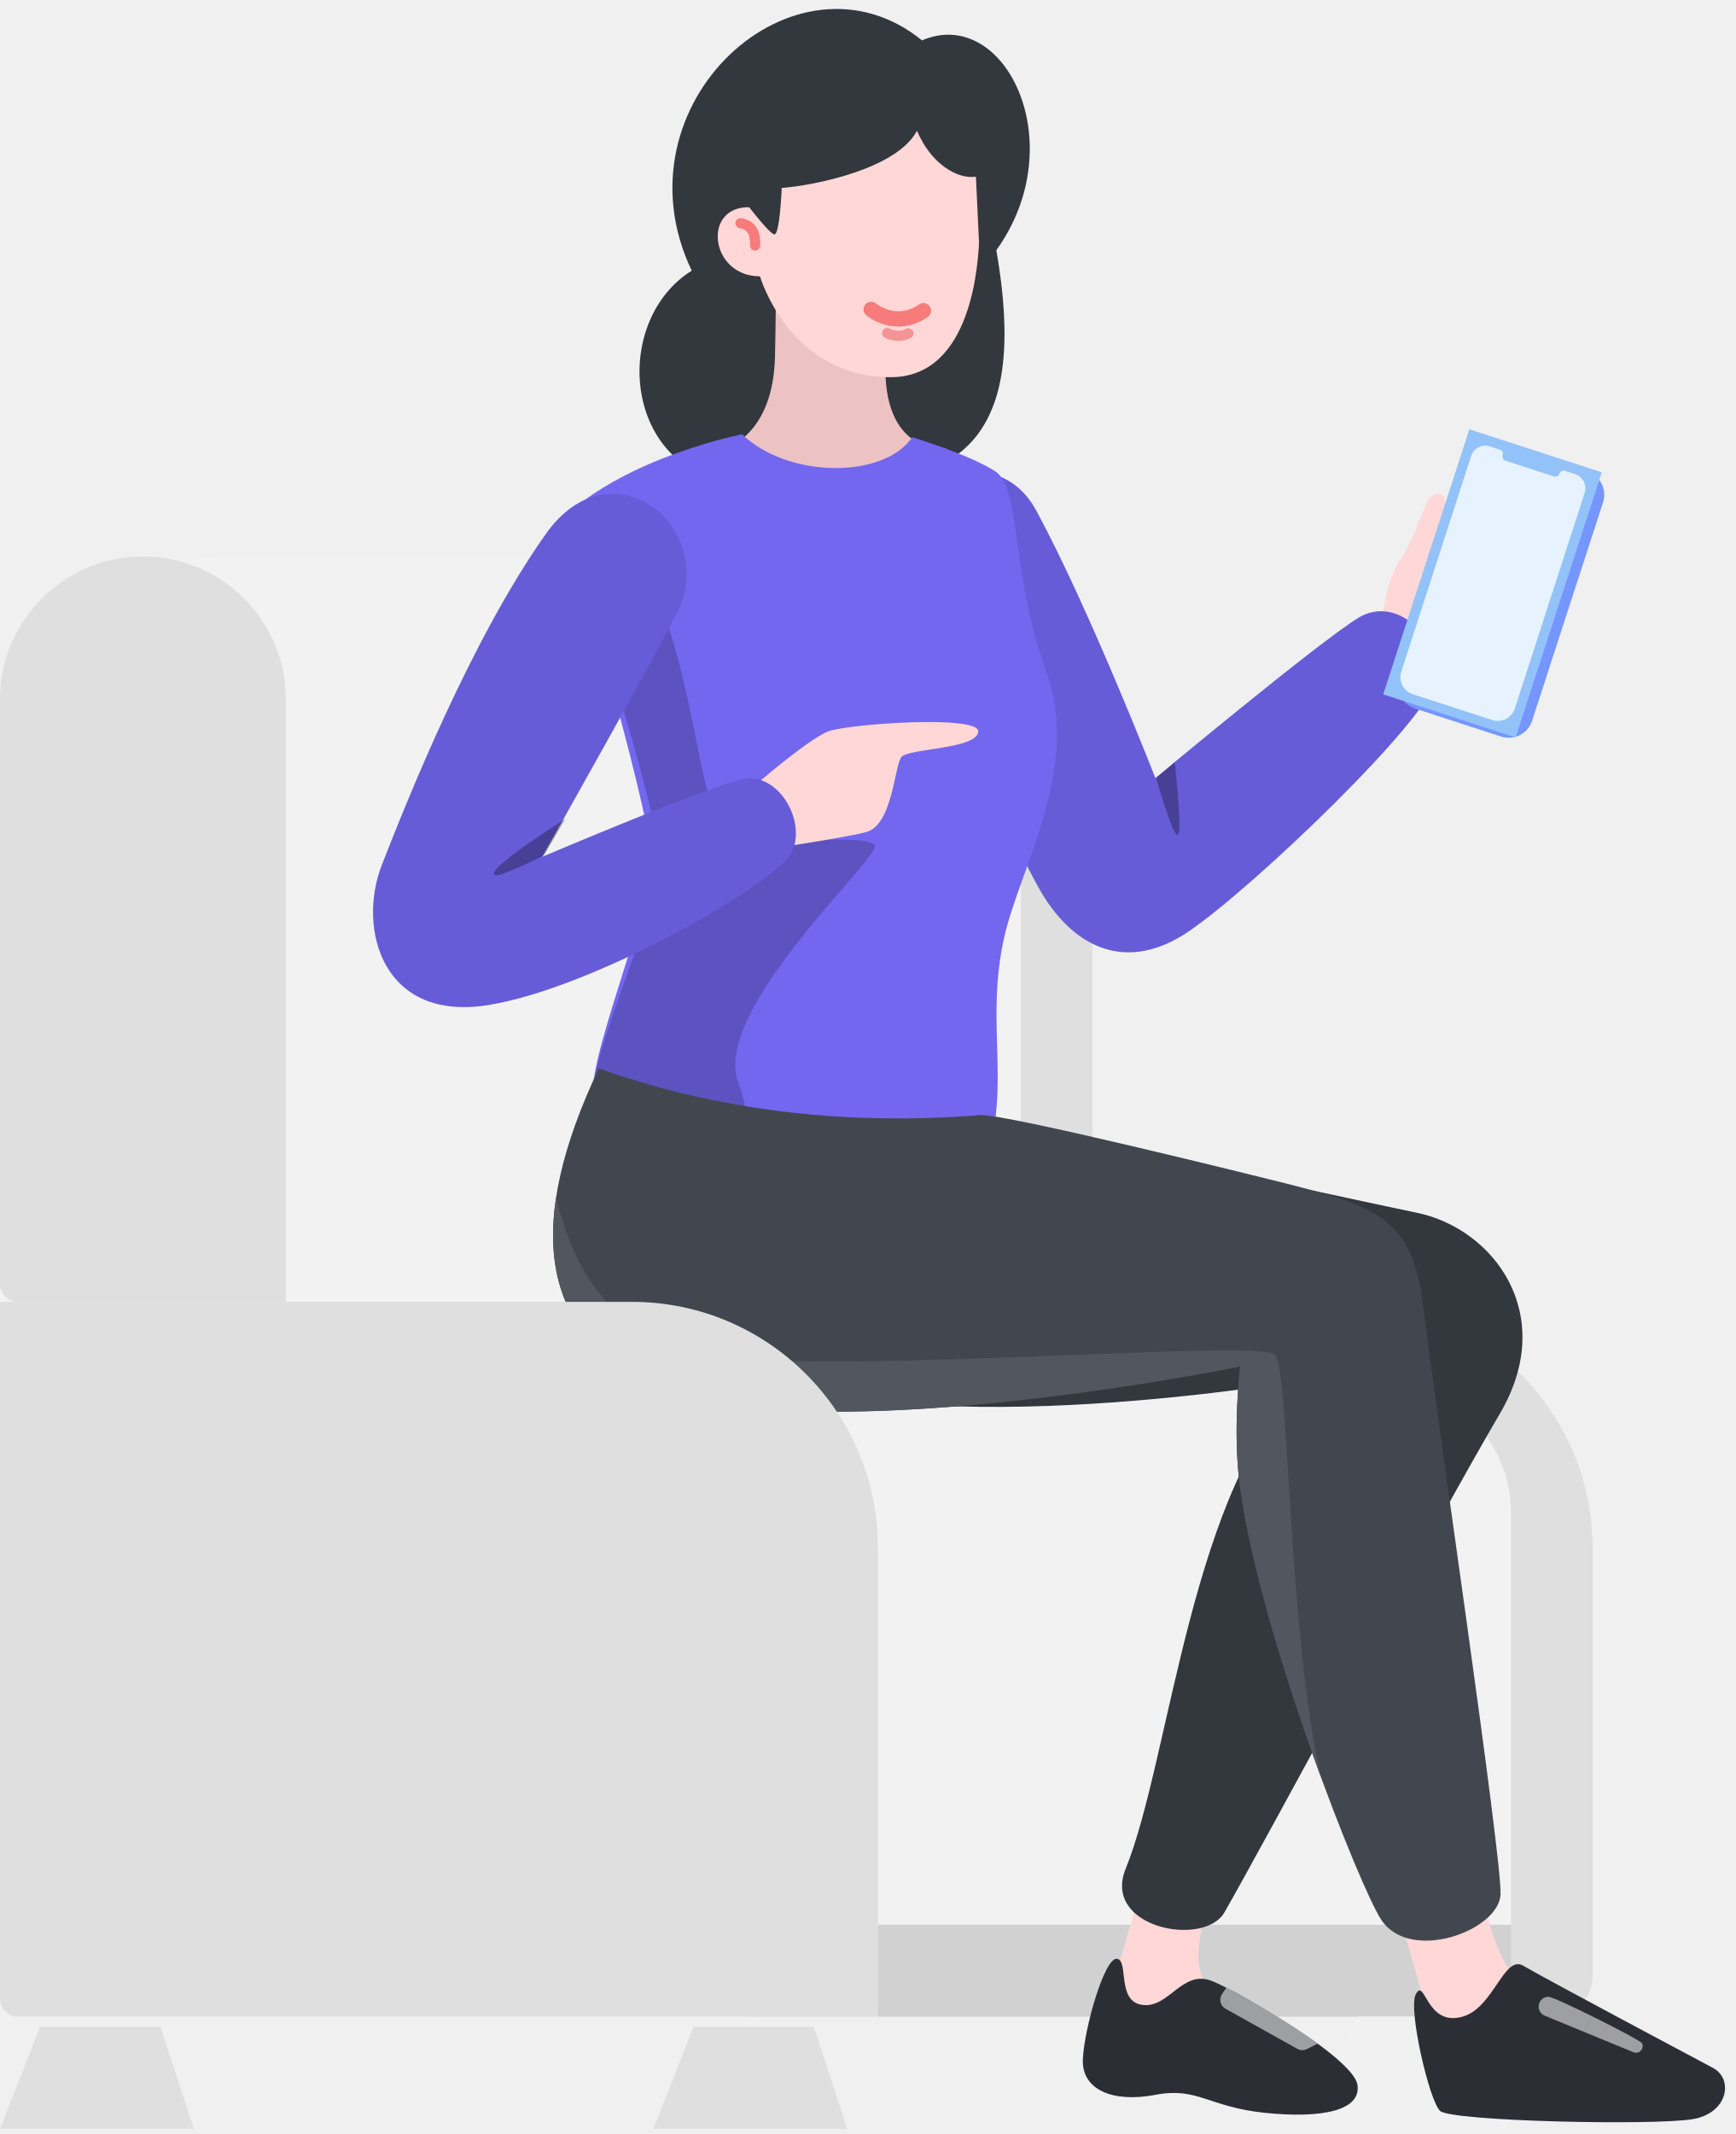
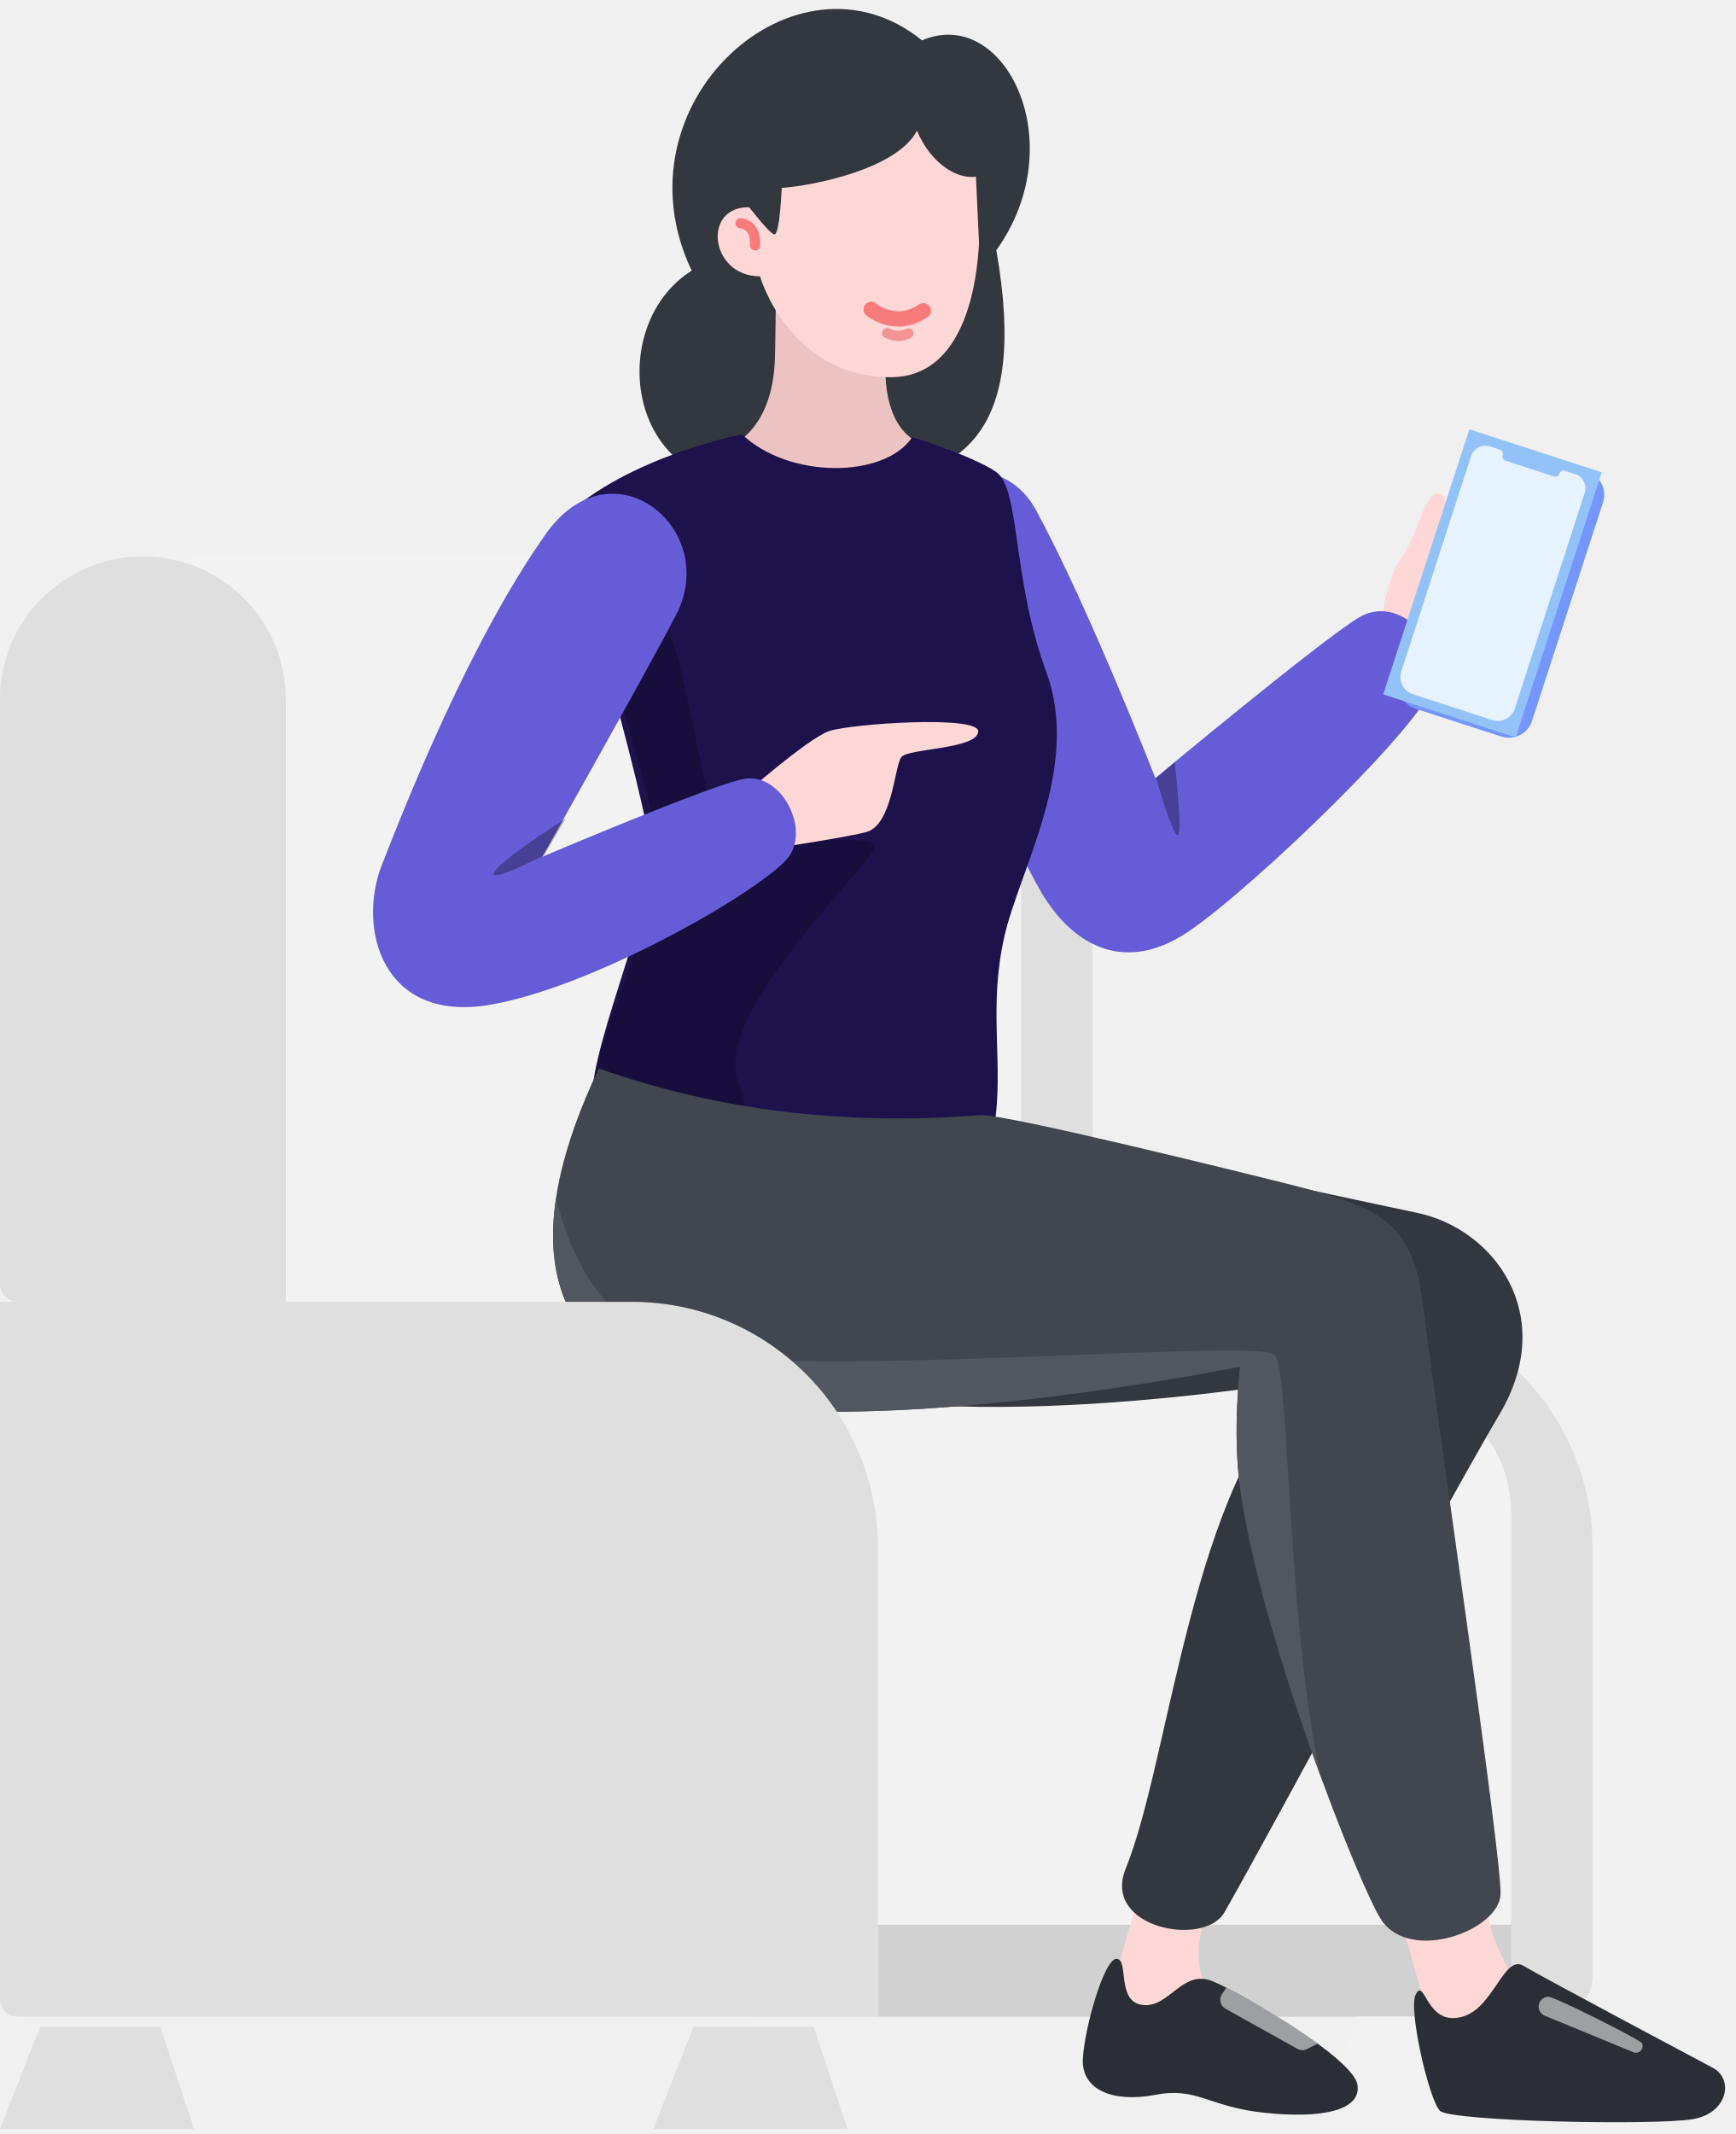
<svg xmlns="http://www.w3.org/2000/svg" width="170px" height="209px" viewBox="0 0 170 209" version="1.1">
  <g id="📝-Pages-New" stroke="none" stroke-width="1" fill="none" fill-rule="evenodd">
    <g id="FAQ" transform="translate(-336, -817)">
      <g id="Illustration" transform="translate(421, 921.5) scale(-1, 1) translate(-421, -921.5) translate(336, 817)">
        <path d="M38.111,127.5 L100,127.5 L100,127.5 L100,193.5 C100,195.709 98.209,197.5 96,197.5 L18,197.5 C15.791,197.5 14,195.709 14,193.5 L14,151.611 C14,138.295 24.795,127.5 38.111,127.5 Z" id="Rectangle" fill="#DFDFDF" />
        <polygon id="Rectangle" fill="#D1D1D1" points="22 188.5 84 188.5 84 197.5 22 197.5" />
        <polygon id="Path" fill="#DFDFDF" points="102.07 198.5 106 208.5 87 208.5 90.293 198.5" />
        <polygon id="Path" fill="#F1F1F1" points="37.07 197.5 41 208.5 22 208.5 25.293 197.5" />
        <polygon id="Path" fill="#DFDFDF" points="166.07 198.5 170 208.5 151 208.5 154.293 198.5" />
        <path d="M86.58,54.796 L100,54.5 L100,54.5 L100,134.5 L63,134.5 L63,78.901 C63,65.792 73.474,55.084 86.58,54.796 Z" id="Rectangle" fill="#DFDFDF" />
        <path d="M94.111,54.5 L148.16,54.5 C160.222,54.5 170,64.278 170,76.34 L170,133.753 C170,134.718 169.218,135.5 168.253,135.5 L70,135.5 L70,135.5 L70,78.611 C70,65.295 80.795,54.5 94.111,54.5 Z" id="Rectangle" fill="#F2F2F2" />
        <path d="M156,54.5 C163.732,54.5 170,60.768 170,68.5 L170,125.753 C170,126.718 169.218,127.5 168.253,127.5 L142,127.5 L142,127.5 L142,68.5 C142,60.768 148.268,54.5 156,54.5 Z" id="Rectangle" fill="#DFDFDF" />
        <path d="M34.6,135.5 L96,135.5 L96,135.5 L96,188.5 L22,188.5 L22,148.1 C22,141.141 27.641,135.5 34.6,135.5 Z" id="Rectangle" fill="#F2F2F2" />
        <g id="Wom1.4" transform="translate(67, 104.5) scale(-1, 1) translate(-67, -104.5) translate(0, 0.5)">
          <g id="Head" transform="translate(26.64127, 0.378756)">
            <path d="M8.147,46.319 C-1.785,44.004 -2.439,30.361 5.112,25.629 C-2.676,9.292 15.333,-6.928 27.669,3.075 C35.756,-0.389 42.476,13.129 34.951,23.628 C38.106,41.654 31.685,46.314 20.109,46.512 L8.147,46.319 Z" id="Path" fill="#33373E" />
            <path d="M8.271,43.06 C8.271,43.06 13.102,41.925 13.27,34.003 C13.437,26.08 13.32,23.376 13.32,23.376 L23.962,23.184 C23.962,23.184 24.078,32.013 24.08,35.207 C24.084,43.785 30.057,43.06 30.057,43.06 C30.057,43.06 28.815,50.016 19.172,50.558 C11.642,50.983 8.271,43.06 8.271,43.06 Z" id="Path" fill="#EDC2C2" />
            <path d="M10.839,19.42 C6.091,19.236 6.866,26.191 11.797,26.182 C11.797,26.182 14.662,36.062 24.607,36.062 C32.684,36.062 33.209,24.546 33.282,22.249 C33.361,19.8 33.371,11.753 33.371,11.753 L10.654,11.742 L10.839,19.42 Z" id="Path" fill="#FFD7D7" />
            <path d="M22.866,28.633 C22.866,28.633 24.498,31.274 27.688,30.334" id="Path" stroke="#F77B7B" stroke-width="1.5" stroke-linecap="round" transform="translate(25.27694, 29.58442) rotate(-18) translate(-25.27694, -29.58442) " />
            <path d="M24.249,31.785 C24.998,32.099 25.708,32.099 26.329,31.738" id="Path" stroke="#F49494" stroke-linecap="round" transform="translate(25.28918, 31.87678) rotate(2) translate(-25.28918, -31.87678) " />
            <path d="M11.057,23.277 C11.356,22.201 11.224,21.261 10.156,20.832" id="Path-8" stroke="#F77B7B" stroke-linecap="round" transform="translate(10.6761, 22.05471) rotate(-13) translate(-10.6761, -22.05471) " />
            <path d="M10.088,18.56 C10.088,18.56 12.69,22.055 13.217,22.073 C13.744,22.092 13.929,17.529 13.929,17.529 C17.121,17.285 25.199,15.675 27.18,11.924 C28.564,15.234 31.212,16.703 32.951,16.421 L33.281,23.452 L34.093,9.317 L9.451,9.317 L10.088,18.56 Z" id="Path" fill="#33373E" />
          </g>
          <g id="LLeg" transform="translate(30.04037, 107.25)">
            <path d="M53.497,75.9 C53.497,75.9 49.238,84.508 52.729,87.221 C56.226,89.934 65.463,95.019 65.463,95.019 L40.992,93.48 L46.431,74.705 L53.497,75.9 Z" id="Path" fill="#FFD7D7" />
            <path d="M43.359,84.092 C44.567,84.233 43.277,88.302 45.892,88.612 C48.501,88.921 49.769,85.066 52.731,86.288 C55.692,87.51 66.492,93.828 66.917,96.411 C67.347,98.994 63.324,99.754 57.805,99.17 C52.287,98.587 51.27,96.623 47.128,97.414 C42.99,98.205 39.891,96.944 40.027,93.919 C40.164,90.894 42.151,83.951 43.359,84.092 Z" id="Path" fill="#2B2E35" />
            <path d="M54.081,86.915 L53.655,87.554 C53.349,88.014 53.473,88.635 53.933,88.941 C53.954,88.956 53.977,88.969 54,88.982 L61.038,92.913 C61.329,93.075 61.681,93.082 61.978,92.931 L63.023,92.401 L63.023,92.401 C61.243,91.111 59.788,90.141 58.18,89.189 C56.945,88.459 55.578,87.706 54.081,86.915 Z" id="Path-14" fill-opacity="0.541" fill="#FFFFFF" />
            <path d="M16.635,0.026 C24.043,0.357 65.276,9.483 72.767,11.034 C80.258,12.584 86.591,20.974 80.879,30.689 C74.463,41.595 57.909,72.567 53.889,79.549 C51.9,83.005 41.864,81.067 44.221,75.267 C48.616,64.455 50.657,37.292 61.861,27.388 C61.861,27.388 24.181,33.951 7.905,26.434 C-3.924,20.969 -1.248,-0.775 16.635,0.026 Z" id="Path" fill="#33373E" />
          </g>
          <g id="LArm" transform="translate(52.38391, 45.76)">
            <path d="M46.782,17.675 C46.782,17.675 46.699,11.643 48.807,8.49 C50.916,5.338 50.999,1.989 52.595,2.099 C54.191,2.208 52.611,9.992 52.611,9.992 C52.611,9.992 54.636,9.218 56.09,8.239 C57.545,7.26 61.955,2.432 62.986,3.288 C64.734,4.745 61.919,12.967 60.386,14.61 C58.848,16.255 50.445,21.661 50.445,21.661 L46.782,17.675 Z" id="Path" fill="#FFD7D7" />
            <path d="M1.256,14.061 C4.702,22.06 11.012,36.754 13.613,41.138 C16.873,46.628 22.014,49.047 28.033,44.973 C34.357,40.693 51.771,23.999 52.282,20.217 C52.788,16.435 48.526,11.898 44.669,14.247 C40.812,16.596 24.787,29.942 24.787,29.942 C24.787,29.942 18.32,13.351 13.117,3.74 C8.611,-4.575 -3.99,1.9 1.256,14.061 Z" id="Path" fill="#675CD7" />
            <path d="M24.854,29.951 C26.012,33.882 26.726,35.733 26.997,35.506 C27.268,35.278 27.164,32.913 26.687,28.41 L24.854,29.951 Z" id="Path" fill-opacity="0.303" fill="#000000" />
          </g>
          <g id="PhoneMini4" transform="translate(110.3976, 56.90821) scale(-1, 1) rotate(-18) translate(-110.3976, -56.90821) translate(102.3976, 42.40821)">
            <g id="Group-3" transform="translate(0, 0)">
              <path d="M2.834,1.009 L11.674,1.009 C12.999,1.009 14.074,2.083 14.074,3.409 L14.074,25.909 C14.074,27.234 12.999,28.309 11.674,28.309 L2.834,28.309 C1.509,28.309 0.434,27.234 0.434,25.909 L0.434,3.409 C0.434,2.083 1.509,1.009 2.834,1.009 Z" id="Rectangle" fill="#7596FF" fill-rule="nonzero" />
              <rect id="Rectangle" fill="#93C2F9" x="1.461" y="0.65" width="13.64" height="27.3" />
              <path d="M3.899,1.625 L4.934,1.625 C5.145,1.625 5.32,1.777 5.356,1.977 L5.363,2.055 C5.363,2.292 5.555,2.484 5.793,2.484 L10.781,2.484 C10.991,2.484 11.167,2.332 11.203,2.132 L11.21,2.055 C11.21,1.817 11.402,1.625 11.639,1.625 L12.669,1.625 C13.433,1.625 14.06,2.214 14.121,2.964 L14.126,3.085 L14.126,3.085 L14.106,25.285 C14.104,26.254 13.319,27.038 12.351,27.04 L4.167,27.04 C3.241,27.041 2.482,26.323 2.418,25.412 L2.413,25.287 C2.413,25.286 2.413,25.285 2.415,25.285 L2.434,3.09 C2.435,2.281 3.091,1.625 3.899,1.625 Z" id="Rectangle" fill="#E6F3FF" fill-rule="nonzero" />
            </g>
          </g>
          <g id="Body" transform="translate(19.19922, 42.03301)">
-             <path d="M0,8.15 C0,8.15 8.305,35.978 8.551,41.246 C8.797,46.514 1.758,61.997 2.957,65.911 C5.72,74.954 40.995,78.848 42.343,66.682 C42.971,61.009 41.663,55.917 43.17,49.231 C44.672,42.546 50.709,32.612 47.285,23.271 C43.861,13.931 44.778,5.29 42.329,3.657 C39.88,2.024 34.156,0.289 34.156,0.289 C31.372,4.389 21.973,4.329 17.489,-4.61852778e-14 C17.489,-4.61852778e-14 6.348,2.163 0,8.15 Z" id="Path" fill="#7367F0" />
+             <path d="M0,8.15 C0,8.15 8.305,35.978 8.551,41.246 C8.797,46.514 1.758,61.997 2.957,65.911 C5.72,74.954 40.995,78.848 42.343,66.682 C42.971,61.009 41.663,55.917 43.17,49.231 C44.672,42.546 50.709,32.612 47.285,23.271 C43.861,13.931 44.778,5.29 42.329,3.657 C39.88,2.024 34.156,0.289 34.156,0.289 C31.372,4.389 21.973,4.329 17.489,-4.61852778e-14 C17.489,-4.61852778e-14 6.348,2.163 0,8.15 Z" id="Path" fill="#1d124c" />
            <path d="M7.442,12.657 C12.978,21.448 12.961,36.755 15.934,38.76 C18.907,40.764 30.479,38.797 30.479,40.385 C30.479,41.972 14.488,56.522 17.113,63.477 C18.487,67.119 18.115,70.377 15.994,73.251 L15.302,73.1 C9.002,71.675 3.936,69.117 2.957,65.911 C1.758,61.997 9.609,46.514 9.363,41.246 C9.154,36.774 2.553,16.046 0.563,9.882 C2.183,7.021 4.476,7.946 7.442,12.657 Z" id="Path" fill-opacity="0.199" fill="#000000" />
          </g>
          <g id="RArm" transform="translate(0, 47.85625)">
            <path d="M36.081,30.158 C36.081,30.158 43.076,23.962 45.217,23.243 C47.359,22.524 59.9,21.661 59.821,23.285 C59.731,25.026 52.995,24.926 52.297,25.782 C51.599,26.638 51.44,32.491 48.802,33.148 C46.169,33.805 38.275,34.938 38.275,34.938 L36.081,30.158 Z" id="Path" fill="#FFD7D7" />
            <path d="M17.471,3.926 C10.102,14.334 3.81,30.189 1.395,36.371 C-1.021,42.552 1.416,51.876 12.036,50.045 C22.637,48.22 39.504,38.3 41.37,35.406 C43.237,32.513 40.401,27.247 36.831,27.937 C33.523,28.574 17.116,35.556 17.116,35.556 C17.116,35.556 27.672,16.832 30.249,11.813 C34.554,3.431 23.963,-5.246 17.471,3.926 Z" id="Path" fill="#675CD7" />
            <path d="M17.283,35.428 C13.598,37.26 11.98,37.792 12.429,37.024 C12.879,36.255 15.2,34.521 19.393,31.821 L17.283,35.428 Z" id="Path" fill-opacity="0.303" fill="#000000" />
          </g>
          <g id="RLeg" transform="translate(17.86184, 104)">
            <path d="M91.408,79.495 C91.408,79.495 91.279,89.628 99.622,93.416 C107.96,97.204 113.9,96.976 113.144,99.904 C112.388,102.833 90.686,102.714 88.659,100.424 C86.932,98.476 83.176,80.333 82.141,81.72 L91.408,79.495 Z" id="Path" fill="#FFD7D7" />
            <path d="M84.807,90.837 C85.739,89.036 85.797,94.103 89.472,92.987 C92.454,92.08 93.474,86.893 95.358,88.029 C97.243,89.165 113.83,97.974 113.925,98.027 C115.967,99.128 115.397,102.463 111.947,103.045 C108.114,103.692 88.254,103.257 87.189,102.234 C86.123,101.212 84.06,92.282 84.807,90.837 Z" id="Path" fill="#2B2E35" />
            <path d="M97.812,91.059 C97.812,91.059 97.812,91.059 97.812,91.059 C97.28,91.059 96.849,91.49 96.849,92.022 C96.849,92.412 97.084,92.764 97.445,92.912 L106.135,96.493 C106.468,96.63 106.849,96.471 106.986,96.139 C107.056,95.968 107.051,95.775 106.971,95.609 C106.971,95.609 106.971,95.609 106.971,95.609 C106.809,95.271 98.437,91.059 97.812,91.059 Z" id="Path-14" fill-opacity="0.541" fill="#FFFFFF" />
            <path d="M4.789,0.143 C-2.392,15.318 -0.936,25.511 9.154,30.722 C23.792,38.281 67.612,29.341 67.612,29.341 C67.612,29.341 66.829,35.65 67.612,41.277 C69.657,55.972 79.383,80.456 81.441,83.533 C84.286,87.787 92.955,84.579 93.118,81.036 C93.282,77.494 86.583,32.251 85.565,23.623 C84.552,14.995 81.352,13.742 72.008,11.383 C69.862,10.842 44.476,4.528 42.151,4.712 C28.829,5.766 16.375,4.243 4.789,0.143 Z" id="Path" fill="#42474F" />
            <path d="M16.595,28.373 C31.087,29.998 69.453,26.648 70.994,28.17 C72.465,29.624 72.22,54.905 75.52,69.538 L75.018,68.156 C71.914,59.53 68.692,49.038 67.612,41.277 C66.829,35.65 67.612,29.341 67.612,29.341 L65.845,29.683 C57.515,31.249 22.035,37.374 9.154,30.722 C2.175,27.118 -0.673,21.13 0.61,12.759 C2.819,22.221 8.148,27.426 16.595,28.373 Z" id="Path" fill="#52565E" />
          </g>
        </g>
        <path d="M108.111,127.5 L170,127.5 L170,127.5 L170,195.753 C170,196.718 169.218,197.5 168.253,197.5 L84,197.5 L84,197.5 L84,151.611 C84,138.295 94.795,127.5 108.111,127.5 Z" id="Rectangle" fill="#DFDFDF" />
      </g>
    </g>
  </g>
</svg>
